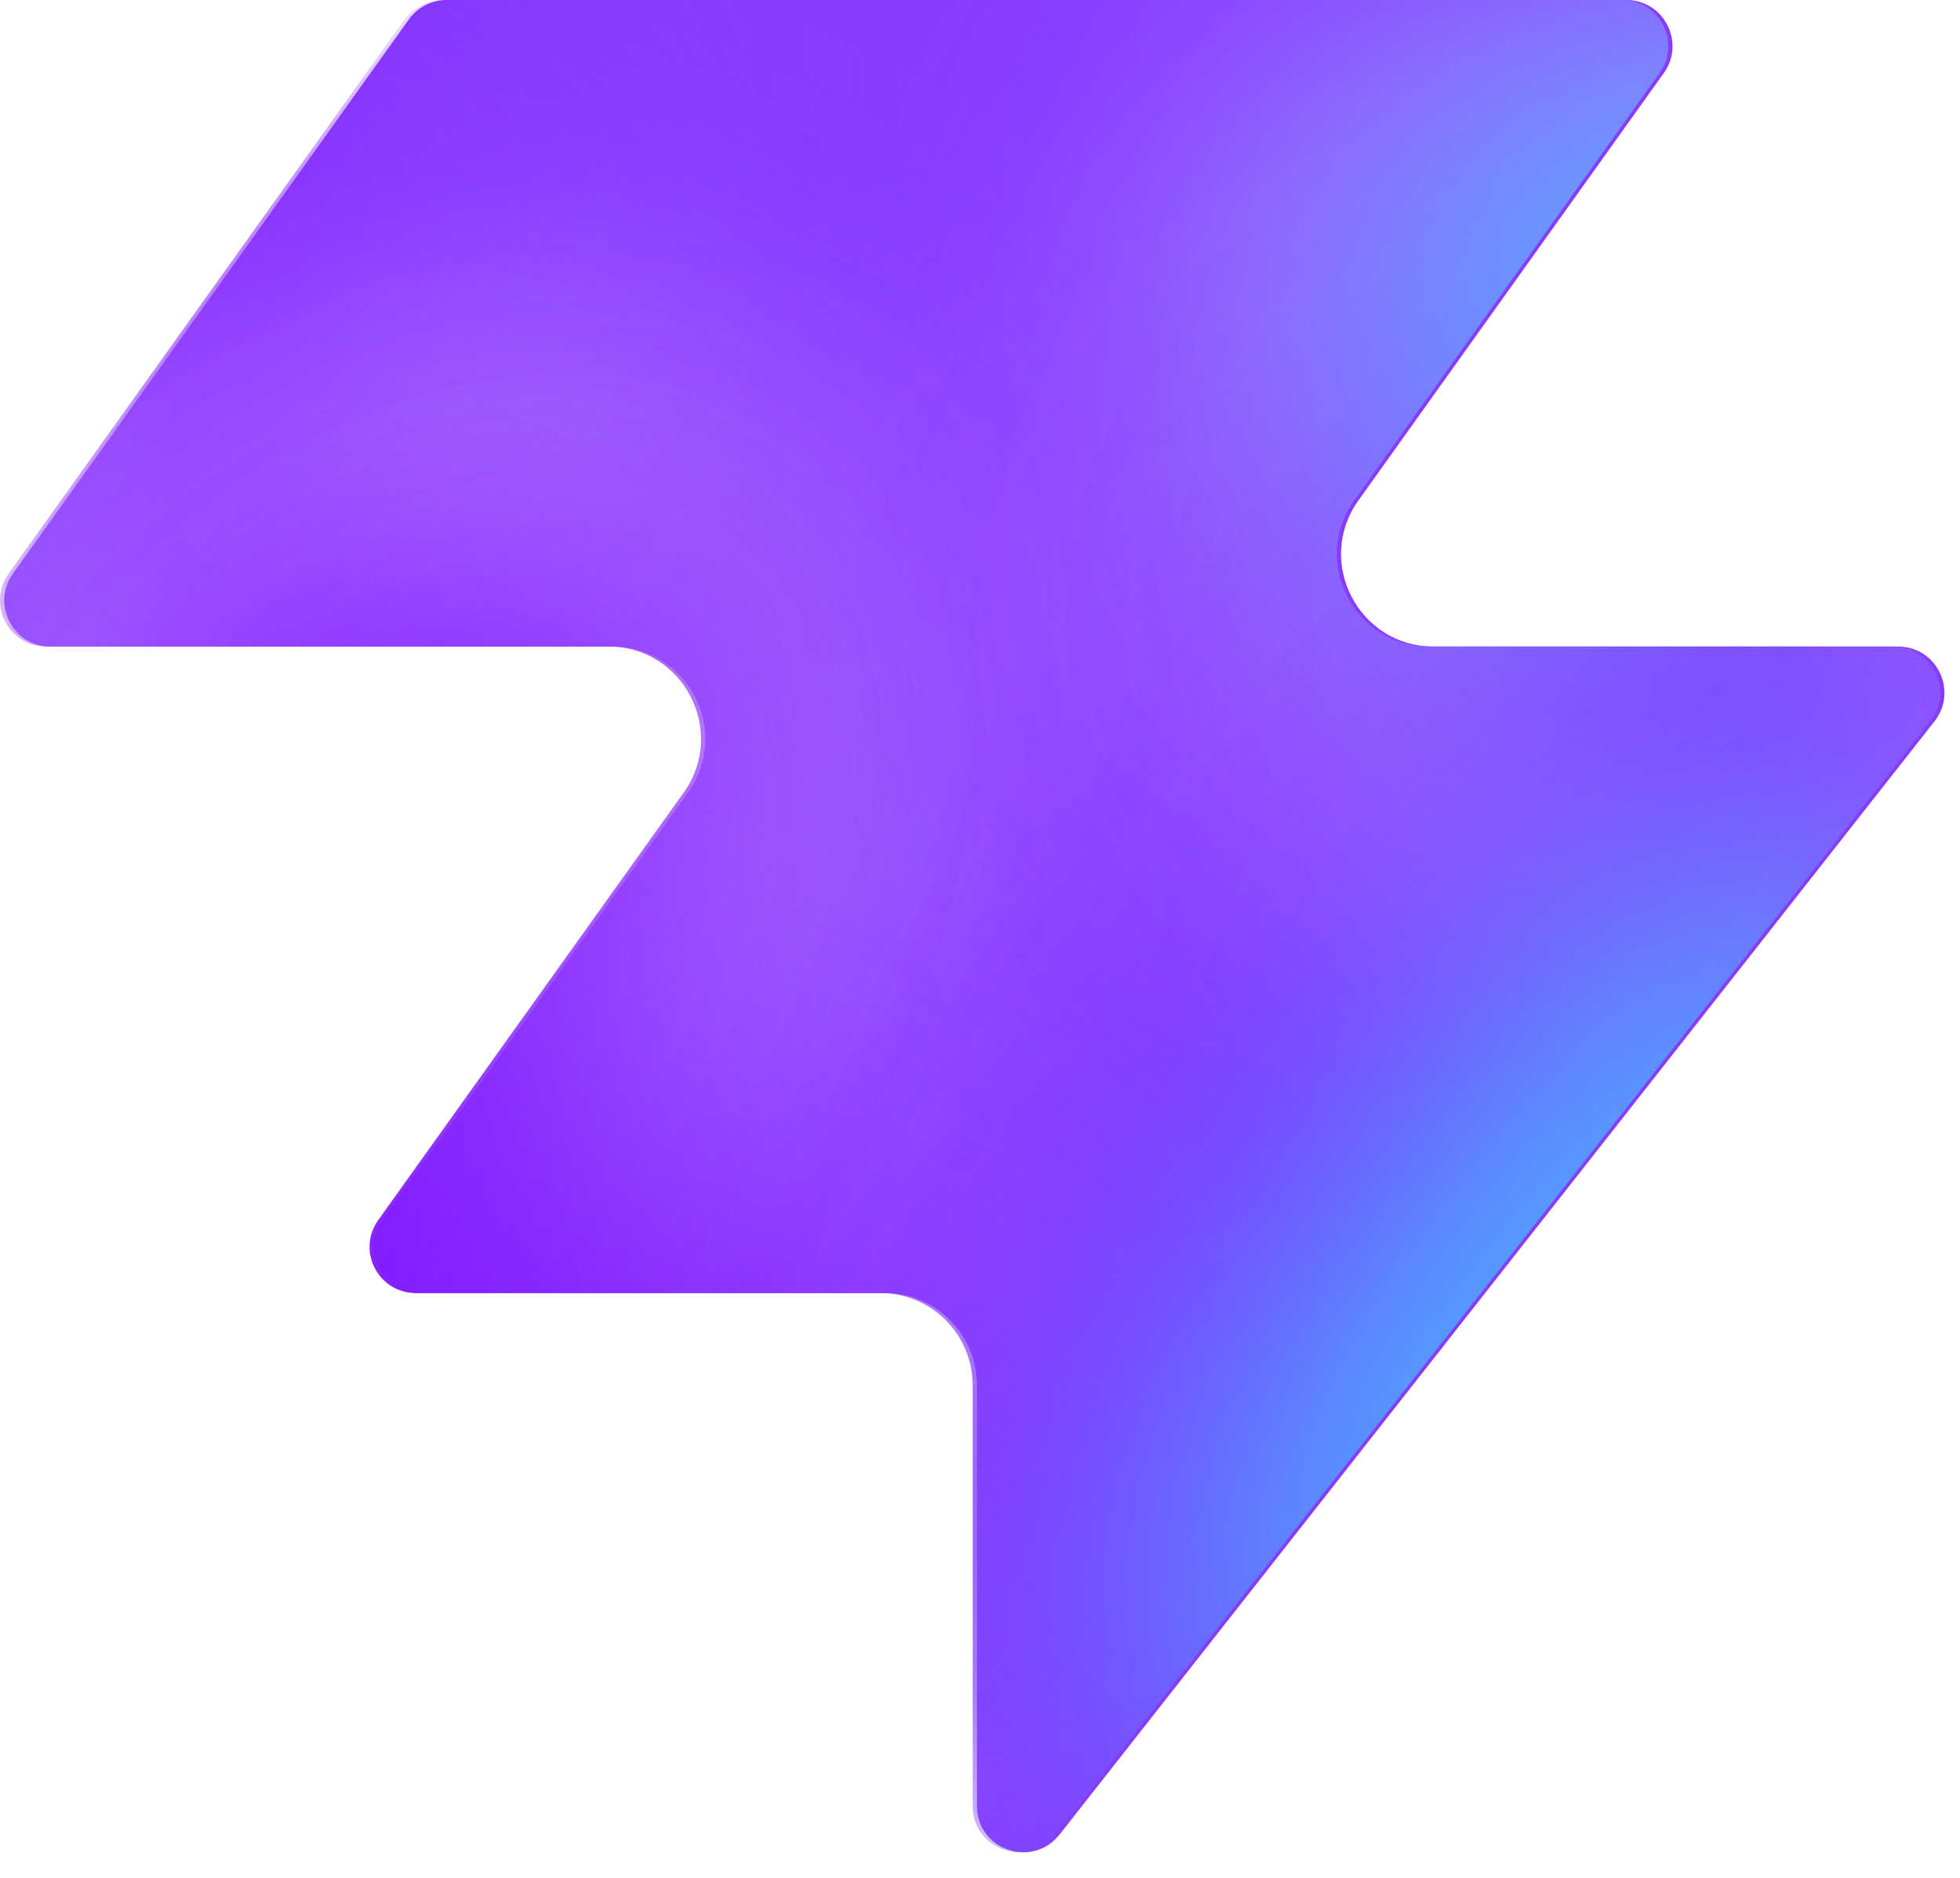
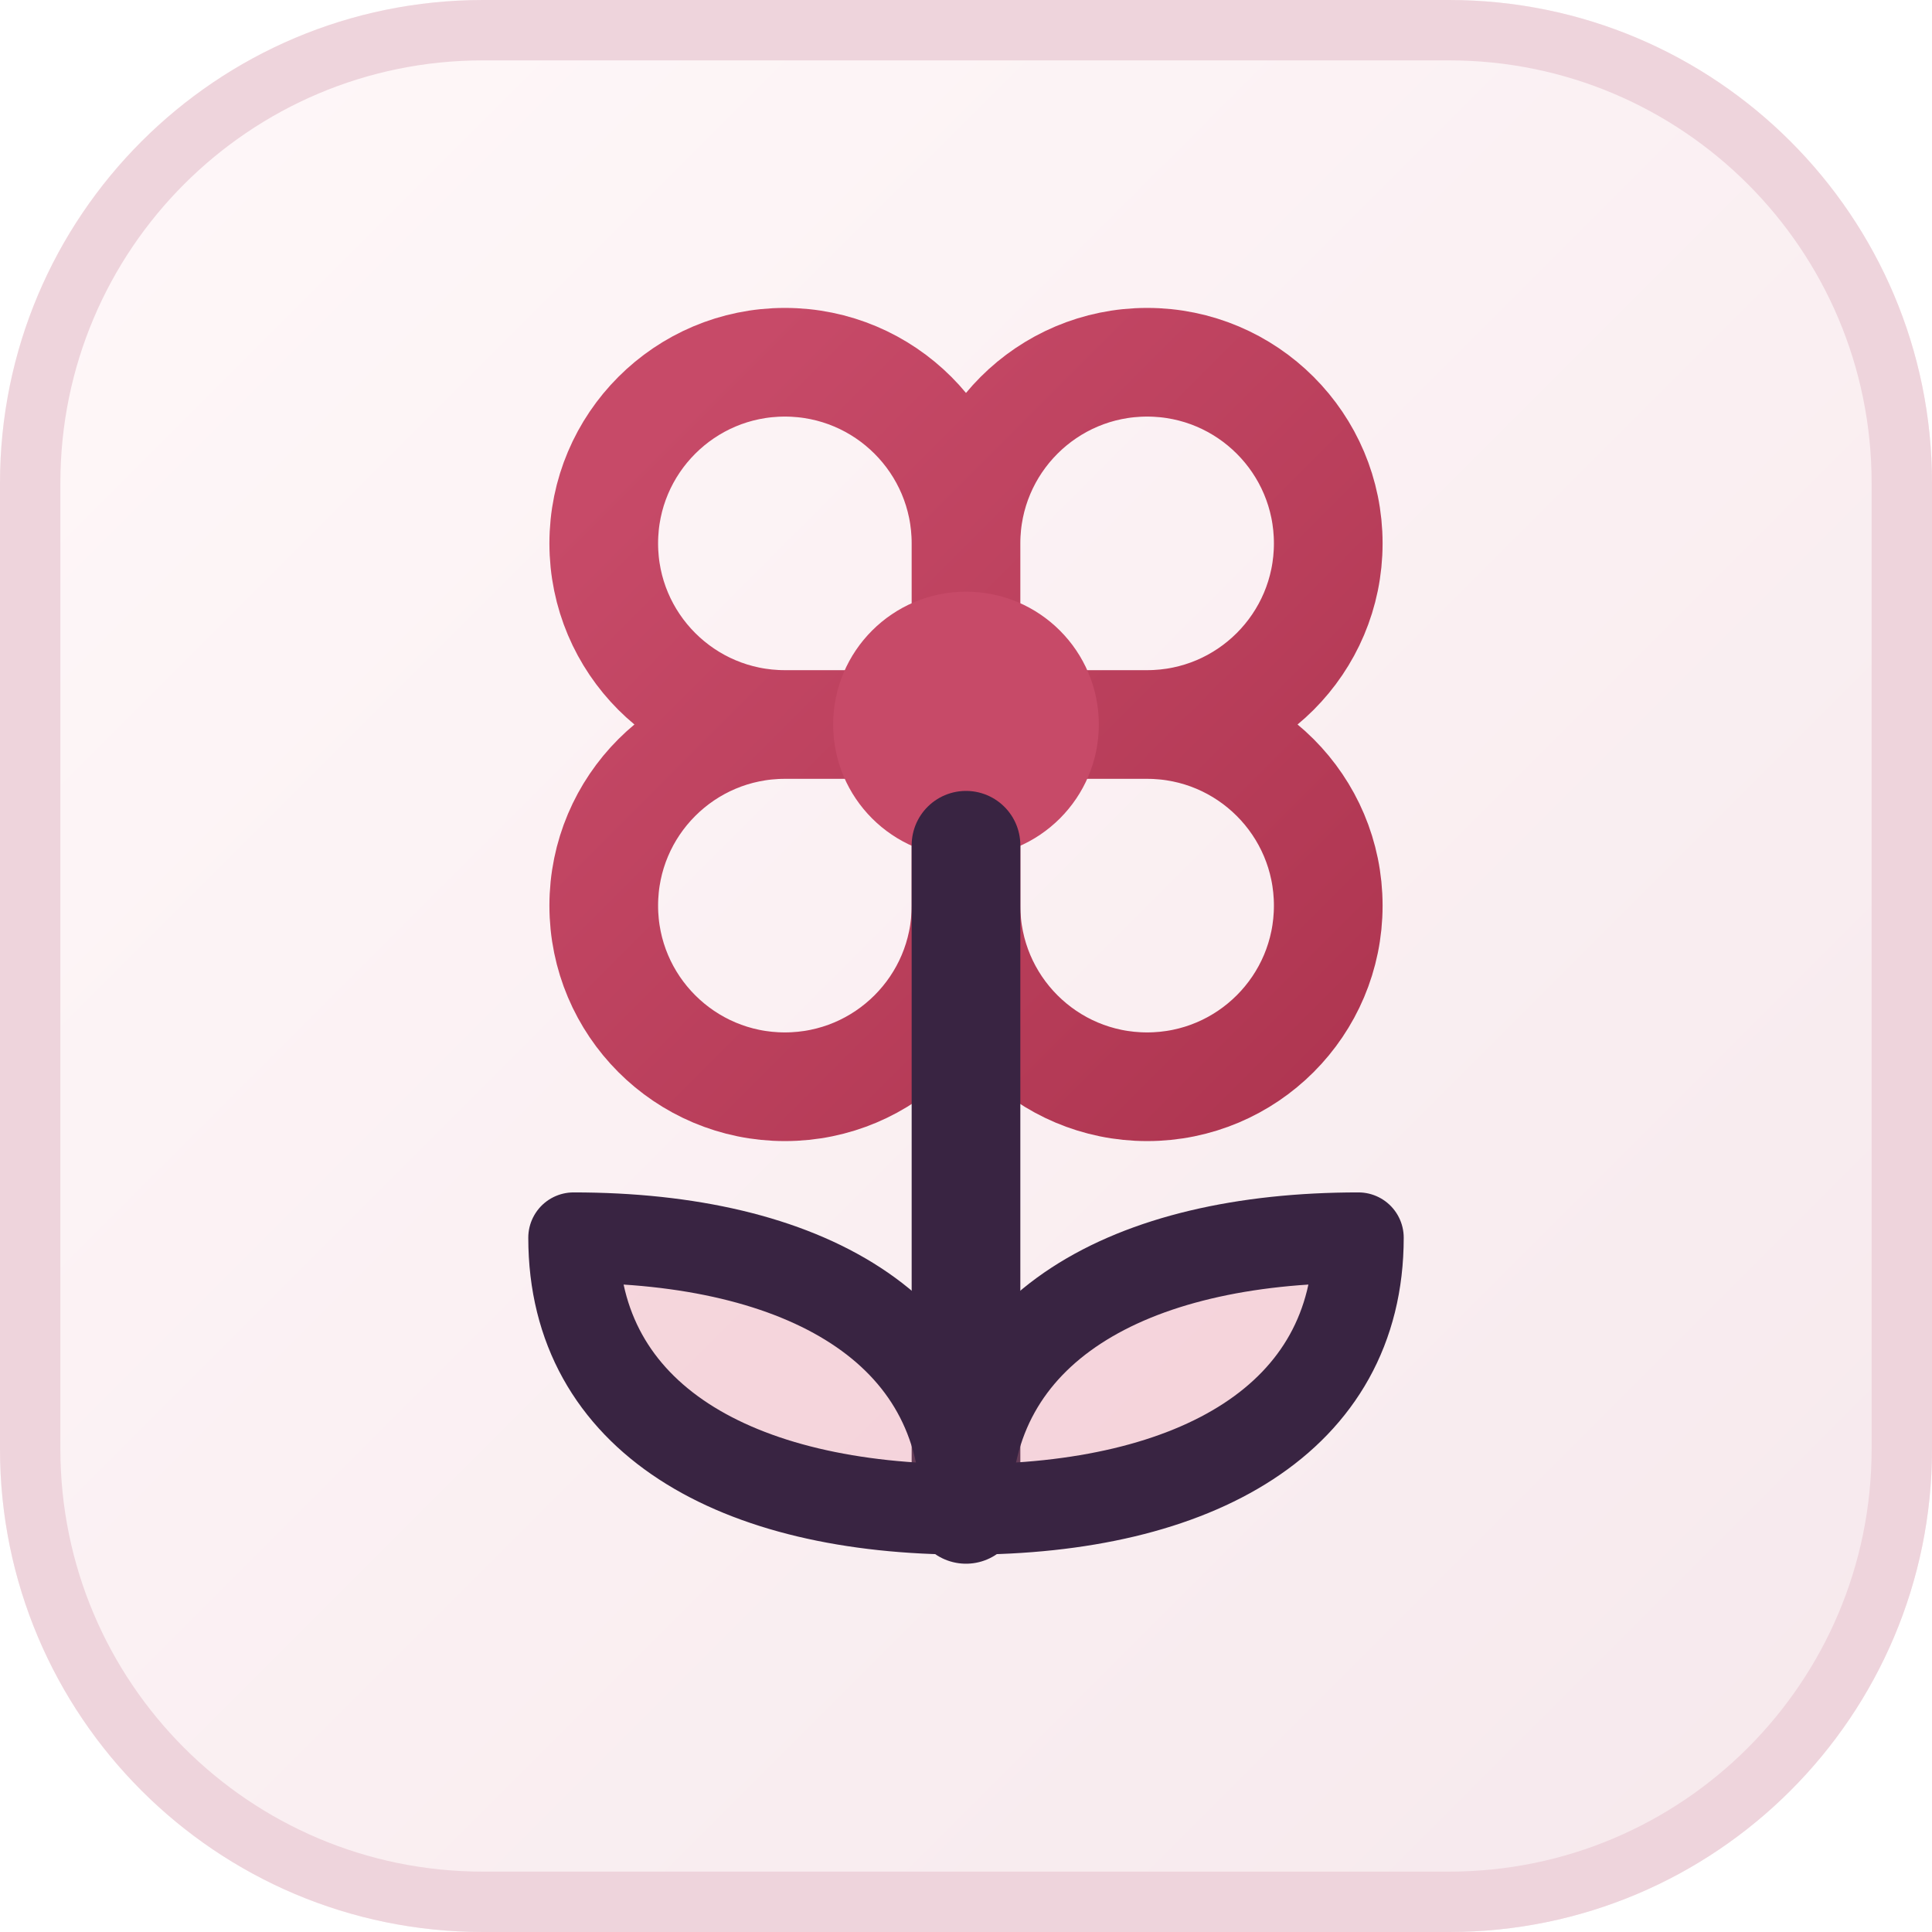
- <svg xmlns="http://www.w3.org/2000/svg" width="48" height="46" fill="none" viewBox="0 0 48 46">
-   <path fill="#863bff" d="M25.946 44.938c-.664.845-2.021.375-2.021-.698V33.937a2.26 2.26 0 0 0-2.262-2.262H10.287c-.92 0-1.456-1.04-.92-1.788l7.48-10.471c1.07-1.497 0-3.578-1.842-3.578H1.237c-.92 0-1.456-1.04-.92-1.788L10.013.474c.214-.297.556-.474.92-.474h28.894c.92 0 1.456 1.04.92 1.788l-7.48 10.471c-1.07 1.498 0 3.579 1.842 3.579h11.377c.943 0 1.473 1.088.89 1.83L25.947 44.94z" style="fill:#863bff;fill:color(display-p3 .525 .23 1);fill-opacity:1" />
-   <mask id="a" width="48" height="46" x="0" y="0" maskUnits="userSpaceOnUse" style="mask-type:alpha">
-     <path fill="#000" d="M25.842 44.938c-.664.844-2.021.375-2.021-.698V33.937a2.26 2.26 0 0 0-2.262-2.262H10.183c-.92 0-1.456-1.04-.92-1.788l7.48-10.471c1.07-1.498 0-3.579-1.842-3.579H1.133c-.92 0-1.456-1.04-.92-1.787L9.91.473c.214-.297.556-.474.92-.474h28.894c.92 0 1.456 1.04.92 1.788l-7.48 10.471c-1.07 1.498 0 3.578 1.842 3.578h11.377c.943 0 1.473 1.088.89 1.832L25.843 44.94z" style="fill:#000;fill-opacity:1" />
-   </mask>
-   <g mask="url(#a)">
-     <g filter="url(#b)">
-       <ellipse cx="5.508" cy="14.704" fill="#ede6ff" rx="5.508" ry="14.704" style="fill:#ede6ff;fill:color(display-p3 .927 .903 1);fill-opacity:1" transform="matrix(.00324 1 1 -.00324 -4.47 31.516)" />
-     </g>
-     <g filter="url(#c)">
-       <ellipse cx="10.399" cy="29.851" fill="#ede6ff" rx="10.399" ry="29.851" style="fill:#ede6ff;fill:color(display-p3 .927 .903 1);fill-opacity:1" transform="matrix(.00324 1 1 -.00324 -39.328 7.883)" />
-     </g>
-     <g filter="url(#d)">
-       <ellipse cx="5.508" cy="30.487" fill="#7e14ff" rx="5.508" ry="30.487" style="fill:#7e14ff;fill:color(display-p3 .492 .077 1);fill-opacity:1" transform="rotate(89.814 -25.913 -14.639)scale(1 -1)" />
-     </g>
-     <g filter="url(#e)">
-       <ellipse cx="5.508" cy="30.599" fill="#7e14ff" rx="5.508" ry="30.599" style="fill:#7e14ff;fill:color(display-p3 .492 .077 1);fill-opacity:1" transform="rotate(89.814 -32.644 -3.334)scale(1 -1)" />
-     </g>
-     <g filter="url(#f)">
-       <ellipse cx="5.508" cy="30.599" fill="#7e14ff" rx="5.508" ry="30.599" style="fill:#7e14ff;fill:color(display-p3 .492 .077 1);fill-opacity:1" transform="matrix(.00324 1 1 -.00324 -34.34 30.47)" />
-     </g>
-     <g filter="url(#g)">
-       <ellipse cx="14.072" cy="22.078" fill="#ede6ff" rx="14.072" ry="22.078" style="fill:#ede6ff;fill:color(display-p3 .927 .903 1);fill-opacity:1" transform="rotate(93.35 24.506 48.493)scale(-1 1)" />
-     </g>
-     <g filter="url(#h)">
-       <ellipse cx="3.47" cy="21.501" fill="#7e14ff" rx="3.47" ry="21.501" style="fill:#7e14ff;fill:color(display-p3 .492 .077 1);fill-opacity:1" transform="rotate(89.009 28.708 47.59)scale(-1 1)" />
-     </g>
-     <g filter="url(#i)">
-       <ellipse cx="3.47" cy="21.501" fill="#7e14ff" rx="3.47" ry="21.501" style="fill:#7e14ff;fill:color(display-p3 .492 .077 1);fill-opacity:1" transform="rotate(89.009 28.708 47.59)scale(-1 1)" />
-     </g>
-     <g filter="url(#j)">
-       <ellipse cx=".387" cy="8.972" fill="#7e14ff" rx="4.407" ry="29.108" style="fill:#7e14ff;fill:color(display-p3 .492 .077 1);fill-opacity:1" transform="rotate(39.51 .387 8.972)" />
-     </g>
-     <g filter="url(#k)">
-       <ellipse cx="47.523" cy="-6.092" fill="#7e14ff" rx="4.407" ry="29.108" style="fill:#7e14ff;fill:color(display-p3 .492 .077 1);fill-opacity:1" transform="rotate(37.892 47.523 -6.092)" />
-     </g>
-     <g filter="url(#l)">
-       <ellipse cx="41.412" cy="6.333" fill="#47bfff" rx="5.971" ry="9.665" style="fill:#47bfff;fill:color(display-p3 .28 .748 1);fill-opacity:1" transform="rotate(37.892 41.412 6.333)" />
-     </g>
-     <g filter="url(#m)">
-       <ellipse cx="-1.879" cy="38.332" fill="#7e14ff" rx="4.407" ry="29.108" style="fill:#7e14ff;fill:color(display-p3 .492 .077 1);fill-opacity:1" transform="rotate(37.892 -1.88 38.332)" />
-     </g>
-     <g filter="url(#n)">
-       <ellipse cx="-1.879" cy="38.332" fill="#7e14ff" rx="4.407" ry="29.108" style="fill:#7e14ff;fill:color(display-p3 .492 .077 1);fill-opacity:1" transform="rotate(37.892 -1.88 38.332)" />
-     </g>
-     <g filter="url(#o)">
-       <ellipse cx="35.651" cy="29.907" fill="#7e14ff" rx="4.407" ry="29.108" style="fill:#7e14ff;fill:color(display-p3 .492 .077 1);fill-opacity:1" transform="rotate(37.892 35.651 29.907)" />
-     </g>
-     <g filter="url(#p)">
-       <ellipse cx="38.418" cy="32.4" fill="#47bfff" rx="5.971" ry="15.297" style="fill:#47bfff;fill:color(display-p3 .28 .748 1);fill-opacity:1" transform="rotate(37.892 38.418 32.4)" />
-     </g>
+ <svg xmlns="http://www.w3.org/2000/svg" viewBox="0 0 32 32" width="32" height="32">
+   <defs>
+     <linearGradient id="almanac-bg" x1="0" y1="0" x2="32" y2="32" gradientUnits="userSpaceOnUse">
+       <stop offset="0%" stop-color="#fff8f9" />
+       <stop offset="100%" stop-color="#f6e8ec" />
+     </linearGradient>
+     <linearGradient id="almanac-petal" x1="6" y1="4" x2="26" y2="24" gradientUnits="userSpaceOnUse">
+       <stop offset="0%" stop-color="#c74a68" />
+       <stop offset="100%" stop-color="#9b253e" />
+     </linearGradient>
+   </defs>
+   <rect width="32" height="32" rx="8" fill="url(#almanac-bg)" />
+   <rect x="0.5" y="0.5" width="31" height="31" rx="7.5" fill="none" stroke="#eed4dc" stroke-width="1" />
+   <g transform="translate(4, 4)">
+     <path d="M12 5a3 3 0 1 1 3 3m-3-3a3 3 0 1 0-3 3m3-3v1M9 8a3 3 0 1 0 3 3M9 8h1m5 0a3 3 0 1 1-3 3m3-3h-1m-2 3v-1" fill="none" stroke="url(#almanac-petal)" stroke-width="1.8" stroke-linecap="round" stroke-linejoin="round" />
+     <circle cx="12" cy="8" r="2.2" fill="#c74a68" />
+     <path d="M12 10v11" fill="none" stroke="#392442" stroke-width="1.8" stroke-linecap="round" />
+     <path d="M12 21c3.8 0 6.5-1.5 6.5-4.5-3.8 0-6.5 1.5-6.5 4.5Z" fill="#e8899e" fill-opacity="0.25" stroke="#392442" stroke-width="1.5" stroke-linecap="round" stroke-linejoin="round" />
+     <path d="M12 21c-3.8 0-6.5-1.5-6.5-4.5 3.8 0 6.5 1.5 6.5 4.5Z" fill="#e8899e" fill-opacity="0.25" stroke="#392442" stroke-width="1.5" stroke-linecap="round" stroke-linejoin="round" />
  </g>
-   <defs>
-     <filter id="b" width="60.045" height="41.654" x="-19.77" y="16.149" color-interpolation-filters="sRGB" filterUnits="userSpaceOnUse">
-       <feFlood flood-opacity="0" result="BackgroundImageFix" />
-       <feBlend in="SourceGraphic" in2="BackgroundImageFix" result="shape" />
-       <feGaussianBlur result="effect1_foregroundBlur_2002_17158" stdDeviation="7.659" />
-     </filter>
-     <filter id="c" width="90.34" height="51.437" x="-54.613" y="-7.533" color-interpolation-filters="sRGB" filterUnits="userSpaceOnUse">
-       <feFlood flood-opacity="0" result="BackgroundImageFix" />
-       <feBlend in="SourceGraphic" in2="BackgroundImageFix" result="shape" />
-       <feGaussianBlur result="effect1_foregroundBlur_2002_17158" stdDeviation="7.659" />
-     </filter>
-     <filter id="d" width="79.355" height="29.4" x="-49.64" y="2.03" color-interpolation-filters="sRGB" filterUnits="userSpaceOnUse">
-       <feFlood flood-opacity="0" result="BackgroundImageFix" />
-       <feBlend in="SourceGraphic" in2="BackgroundImageFix" result="shape" />
-       <feGaussianBlur result="effect1_foregroundBlur_2002_17158" stdDeviation="4.596" />
-     </filter>
-     <filter id="e" width="79.579" height="29.4" x="-45.045" y="20.029" color-interpolation-filters="sRGB" filterUnits="userSpaceOnUse">
-       <feFlood flood-opacity="0" result="BackgroundImageFix" />
-       <feBlend in="SourceGraphic" in2="BackgroundImageFix" result="shape" />
-       <feGaussianBlur result="effect1_foregroundBlur_2002_17158" stdDeviation="4.596" />
-     </filter>
-     <filter id="f" width="79.579" height="29.4" x="-43.513" y="21.178" color-interpolation-filters="sRGB" filterUnits="userSpaceOnUse">
-       <feFlood flood-opacity="0" result="BackgroundImageFix" />
-       <feBlend in="SourceGraphic" in2="BackgroundImageFix" result="shape" />
-       <feGaussianBlur result="effect1_foregroundBlur_2002_17158" stdDeviation="4.596" />
-     </filter>
-     <filter id="g" width="74.749" height="58.852" x="15.756" y="-17.901" color-interpolation-filters="sRGB" filterUnits="userSpaceOnUse">
-       <feFlood flood-opacity="0" result="BackgroundImageFix" />
-       <feBlend in="SourceGraphic" in2="BackgroundImageFix" result="shape" />
-       <feGaussianBlur result="effect1_foregroundBlur_2002_17158" stdDeviation="7.659" />
-     </filter>
-     <filter id="h" width="61.377" height="25.362" x="23.548" y="2.284" color-interpolation-filters="sRGB" filterUnits="userSpaceOnUse">
-       <feFlood flood-opacity="0" result="BackgroundImageFix" />
-       <feBlend in="SourceGraphic" in2="BackgroundImageFix" result="shape" />
-       <feGaussianBlur result="effect1_foregroundBlur_2002_17158" stdDeviation="4.596" />
-     </filter>
-     <filter id="i" width="61.377" height="25.362" x="23.548" y="2.284" color-interpolation-filters="sRGB" filterUnits="userSpaceOnUse">
-       <feFlood flood-opacity="0" result="BackgroundImageFix" />
-       <feBlend in="SourceGraphic" in2="BackgroundImageFix" result="shape" />
-       <feGaussianBlur result="effect1_foregroundBlur_2002_17158" stdDeviation="4.596" />
-     </filter>
-     <filter id="j" width="56.045" height="63.649" x="-27.636" y="-22.853" color-interpolation-filters="sRGB" filterUnits="userSpaceOnUse">
-       <feFlood flood-opacity="0" result="BackgroundImageFix" />
-       <feBlend in="SourceGraphic" in2="BackgroundImageFix" result="shape" />
-       <feGaussianBlur result="effect1_foregroundBlur_2002_17158" stdDeviation="4.596" />
-     </filter>
-     <filter id="k" width="54.814" height="64.646" x="20.116" y="-38.415" color-interpolation-filters="sRGB" filterUnits="userSpaceOnUse">
-       <feFlood flood-opacity="0" result="BackgroundImageFix" />
-       <feBlend in="SourceGraphic" in2="BackgroundImageFix" result="shape" />
-       <feGaussianBlur result="effect1_foregroundBlur_2002_17158" stdDeviation="4.596" />
-     </filter>
-     <filter id="l" width="33.541" height="35.313" x="24.641" y="-11.323" color-interpolation-filters="sRGB" filterUnits="userSpaceOnUse">
-       <feFlood flood-opacity="0" result="BackgroundImageFix" />
-       <feBlend in="SourceGraphic" in2="BackgroundImageFix" result="shape" />
-       <feGaussianBlur result="effect1_foregroundBlur_2002_17158" stdDeviation="4.596" />
-     </filter>
-     <filter id="m" width="54.814" height="64.646" x="-29.286" y="6.009" color-interpolation-filters="sRGB" filterUnits="userSpaceOnUse">
-       <feFlood flood-opacity="0" result="BackgroundImageFix" />
-       <feBlend in="SourceGraphic" in2="BackgroundImageFix" result="shape" />
-       <feGaussianBlur result="effect1_foregroundBlur_2002_17158" stdDeviation="4.596" />
-     </filter>
-     <filter id="n" width="54.814" height="64.646" x="-29.286" y="6.009" color-interpolation-filters="sRGB" filterUnits="userSpaceOnUse">
-       <feFlood flood-opacity="0" result="BackgroundImageFix" />
-       <feBlend in="SourceGraphic" in2="BackgroundImageFix" result="shape" />
-       <feGaussianBlur result="effect1_foregroundBlur_2002_17158" stdDeviation="4.596" />
-     </filter>
-     <filter id="o" width="54.814" height="64.646" x="8.244" y="-2.416" color-interpolation-filters="sRGB" filterUnits="userSpaceOnUse">
-       <feFlood flood-opacity="0" result="BackgroundImageFix" />
-       <feBlend in="SourceGraphic" in2="BackgroundImageFix" result="shape" />
-       <feGaussianBlur result="effect1_foregroundBlur_2002_17158" stdDeviation="4.596" />
-     </filter>
-     <filter id="p" width="39.409" height="43.623" x="18.713" y="10.588" color-interpolation-filters="sRGB" filterUnits="userSpaceOnUse">
-       <feFlood flood-opacity="0" result="BackgroundImageFix" />
-       <feBlend in="SourceGraphic" in2="BackgroundImageFix" result="shape" />
-       <feGaussianBlur result="effect1_foregroundBlur_2002_17158" stdDeviation="4.596" />
-     </filter>
-   </defs>
</svg>
